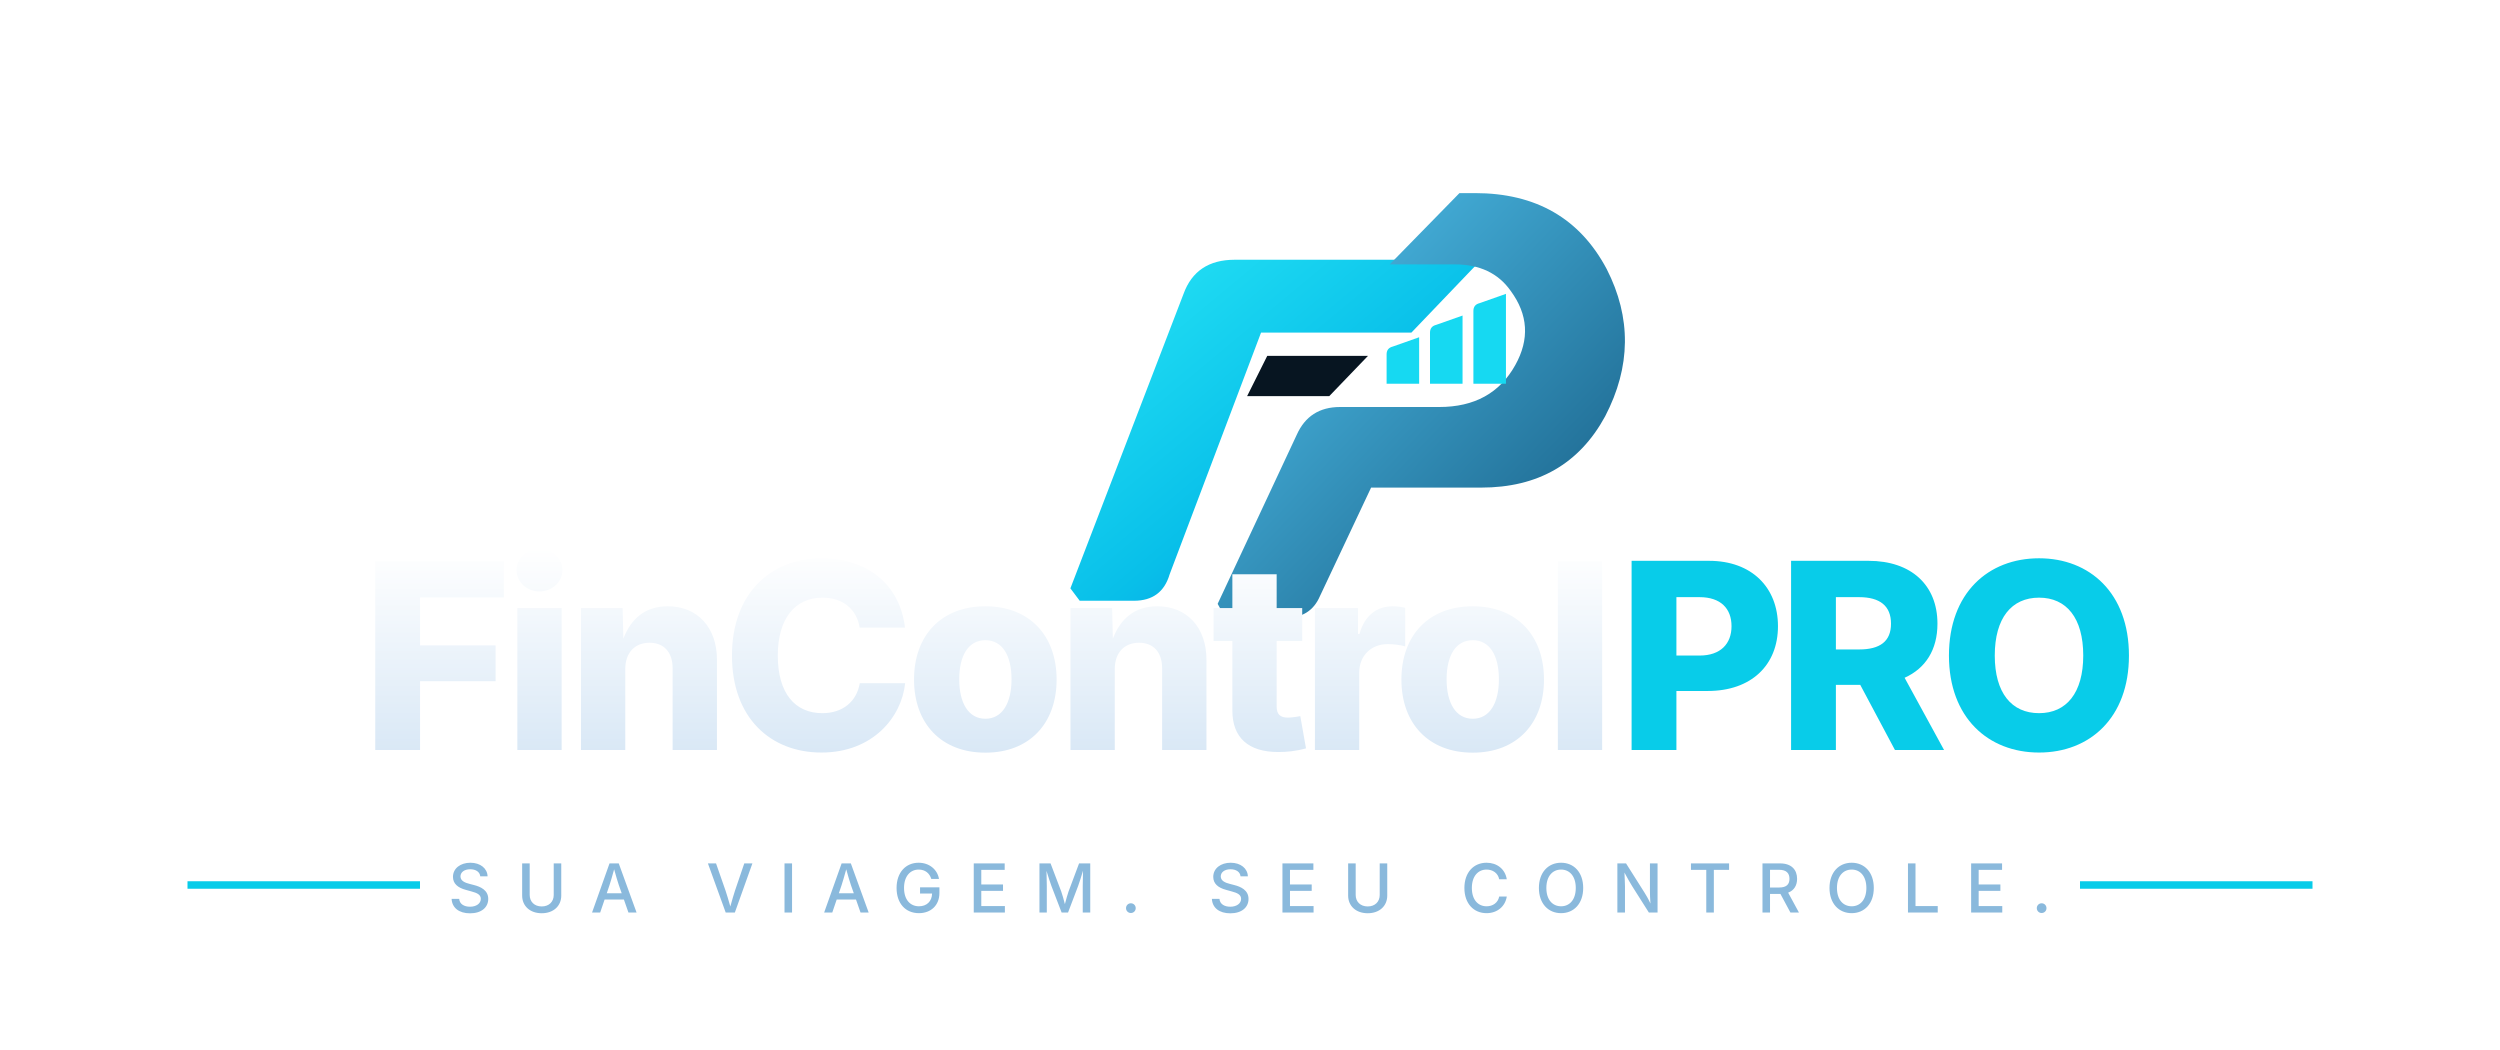
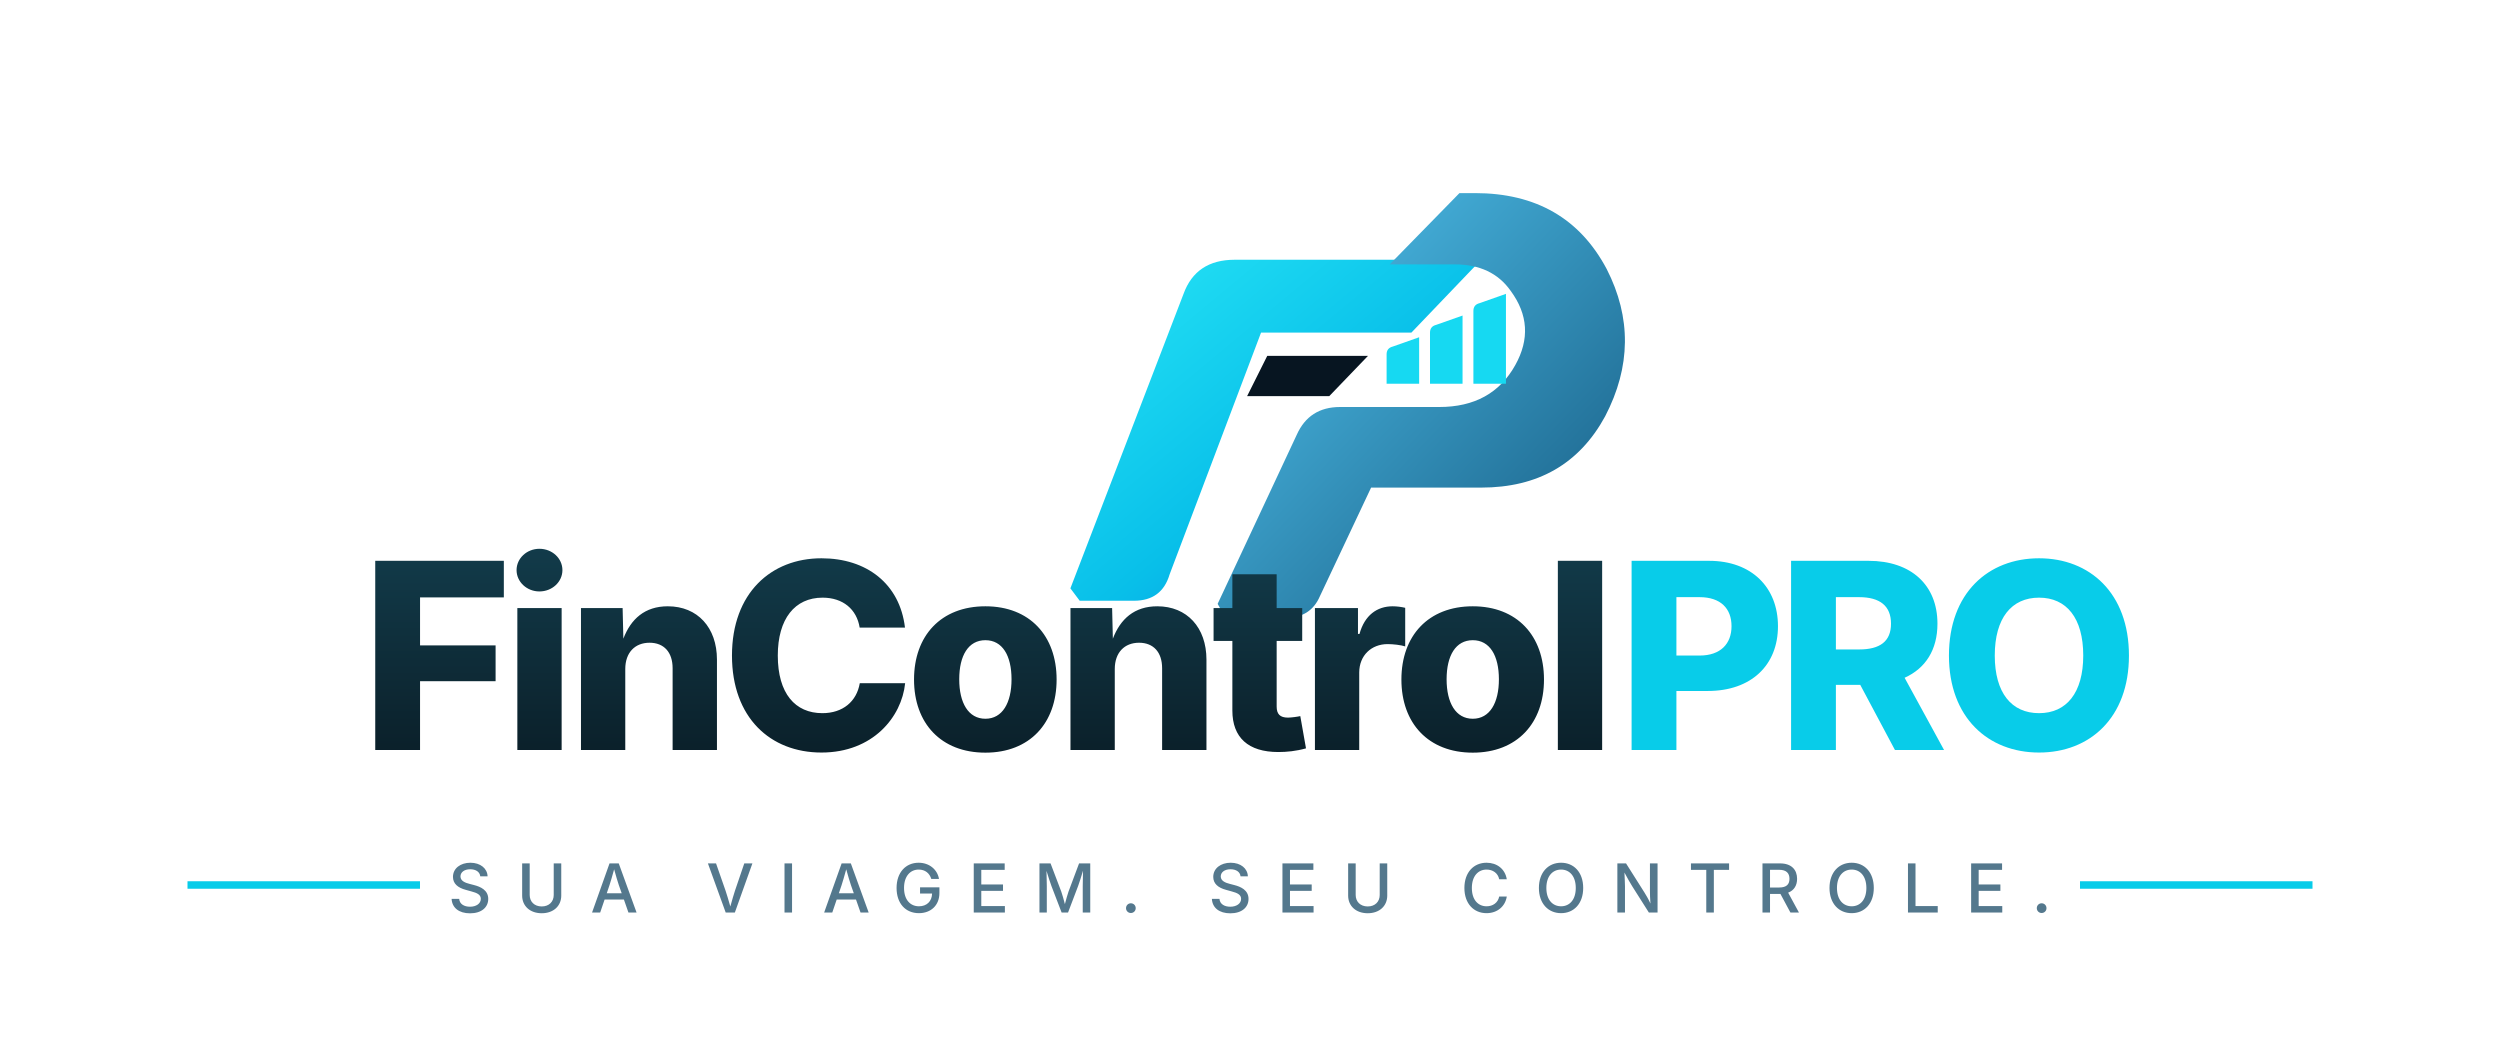
<svg xmlns="http://www.w3.org/2000/svg" viewBox="0 0 1000 420" role="img" aria-labelledby="title desc">
  <defs>
    <linearGradient id="cyan" x1="0" y1="0" x2="1" y2="1">
      <stop stop-color="#28e6f6" />
      <stop offset=".55" stop-color="#08bfe9" />
      <stop offset="1" stop-color="#087ce2" />
    </linearGradient>
    <linearGradient id="steel" x1="0" y1="0" x2="1" y2="1">
      <stop stop-color="#53c9f4" />
      <stop offset="1" stop-color="#14577e" />
    </linearGradient>
-     <linearGradient id="white" x1="0" y1="0" x2="0" y2="1">
-       <stop stop-color="#fff" />
-       <stop offset="1" stop-color="#d9e8f6" />
+     <linearGradient id="wordmark" x1="0" y1="0" x2="0" y2="1">
+       <stop stop-color="#123b4a" />
+       <stop offset="1" stop-color="#0b202a" />
    </linearGradient>
  </defs>
  <g transform="translate(355 14) scale(.62)">
    <path d="M118 357 191 167Q199 145 224 145H383L338 192H241L182 348Q177 365 159 365H124Z" fill="url(#cyan)" />
    <path d="M213 367 264 258Q272 240 292 240H356Q390 240 405 213Q419 188 402 165Q390 148 366 148H324L369 102H379Q438 102 464 151Q488 198 463 246Q438 292 383 292H312L279 362Q273 376 257 376H218Z" fill="url(#steel)" />
    <path d="M245 207H310L285 233H232Z" fill="#071521" />
    <g fill="#16d9f2">
      <path d="M322 225v-19q0-4 4-5l17-6v30z" />
      <path d="M350 225v-33q0-4 4-5l17-6v44z" />
      <path d="M378 225v-47q0-4 4-5l17-6v58z" />
    </g>
  </g>
-   <text x="500" y="300" text-anchor="middle" font-family="Inter, Montserrat, Arial, sans-serif" font-size="104" font-weight="800" letter-spacing="-4" fill="url(#white)">FinControl<tspan fill="#08cce9">PRO</tspan>
+   <text x="500" y="300" text-anchor="middle" font-family="Inter, Montserrat, Arial, sans-serif" font-size="104" font-weight="800" letter-spacing="-4" fill="url(#wordmark)">FinControl<tspan fill="#08cce9">PRO</tspan>
  </text>
  <g stroke="#08cce9" stroke-width="3">
    <path d="M75 354H168" />
    <path d="M832 354H925" />
  </g>
-   <text x="500" y="365" text-anchor="middle" font-family="Inter, Montserrat, Arial, sans-serif" font-size="27" font-weight="500" letter-spacing="10" fill="#8ab9dc">SUA VIAGEM. SEU CONTROLE.</text>
+   <text x="500" y="365" text-anchor="middle" font-family="Inter, Montserrat, Arial, sans-serif" font-size="27" font-weight="500" letter-spacing="10" fill="#54788d">SUA VIAGEM. SEU CONTROLE.</text>
</svg>
